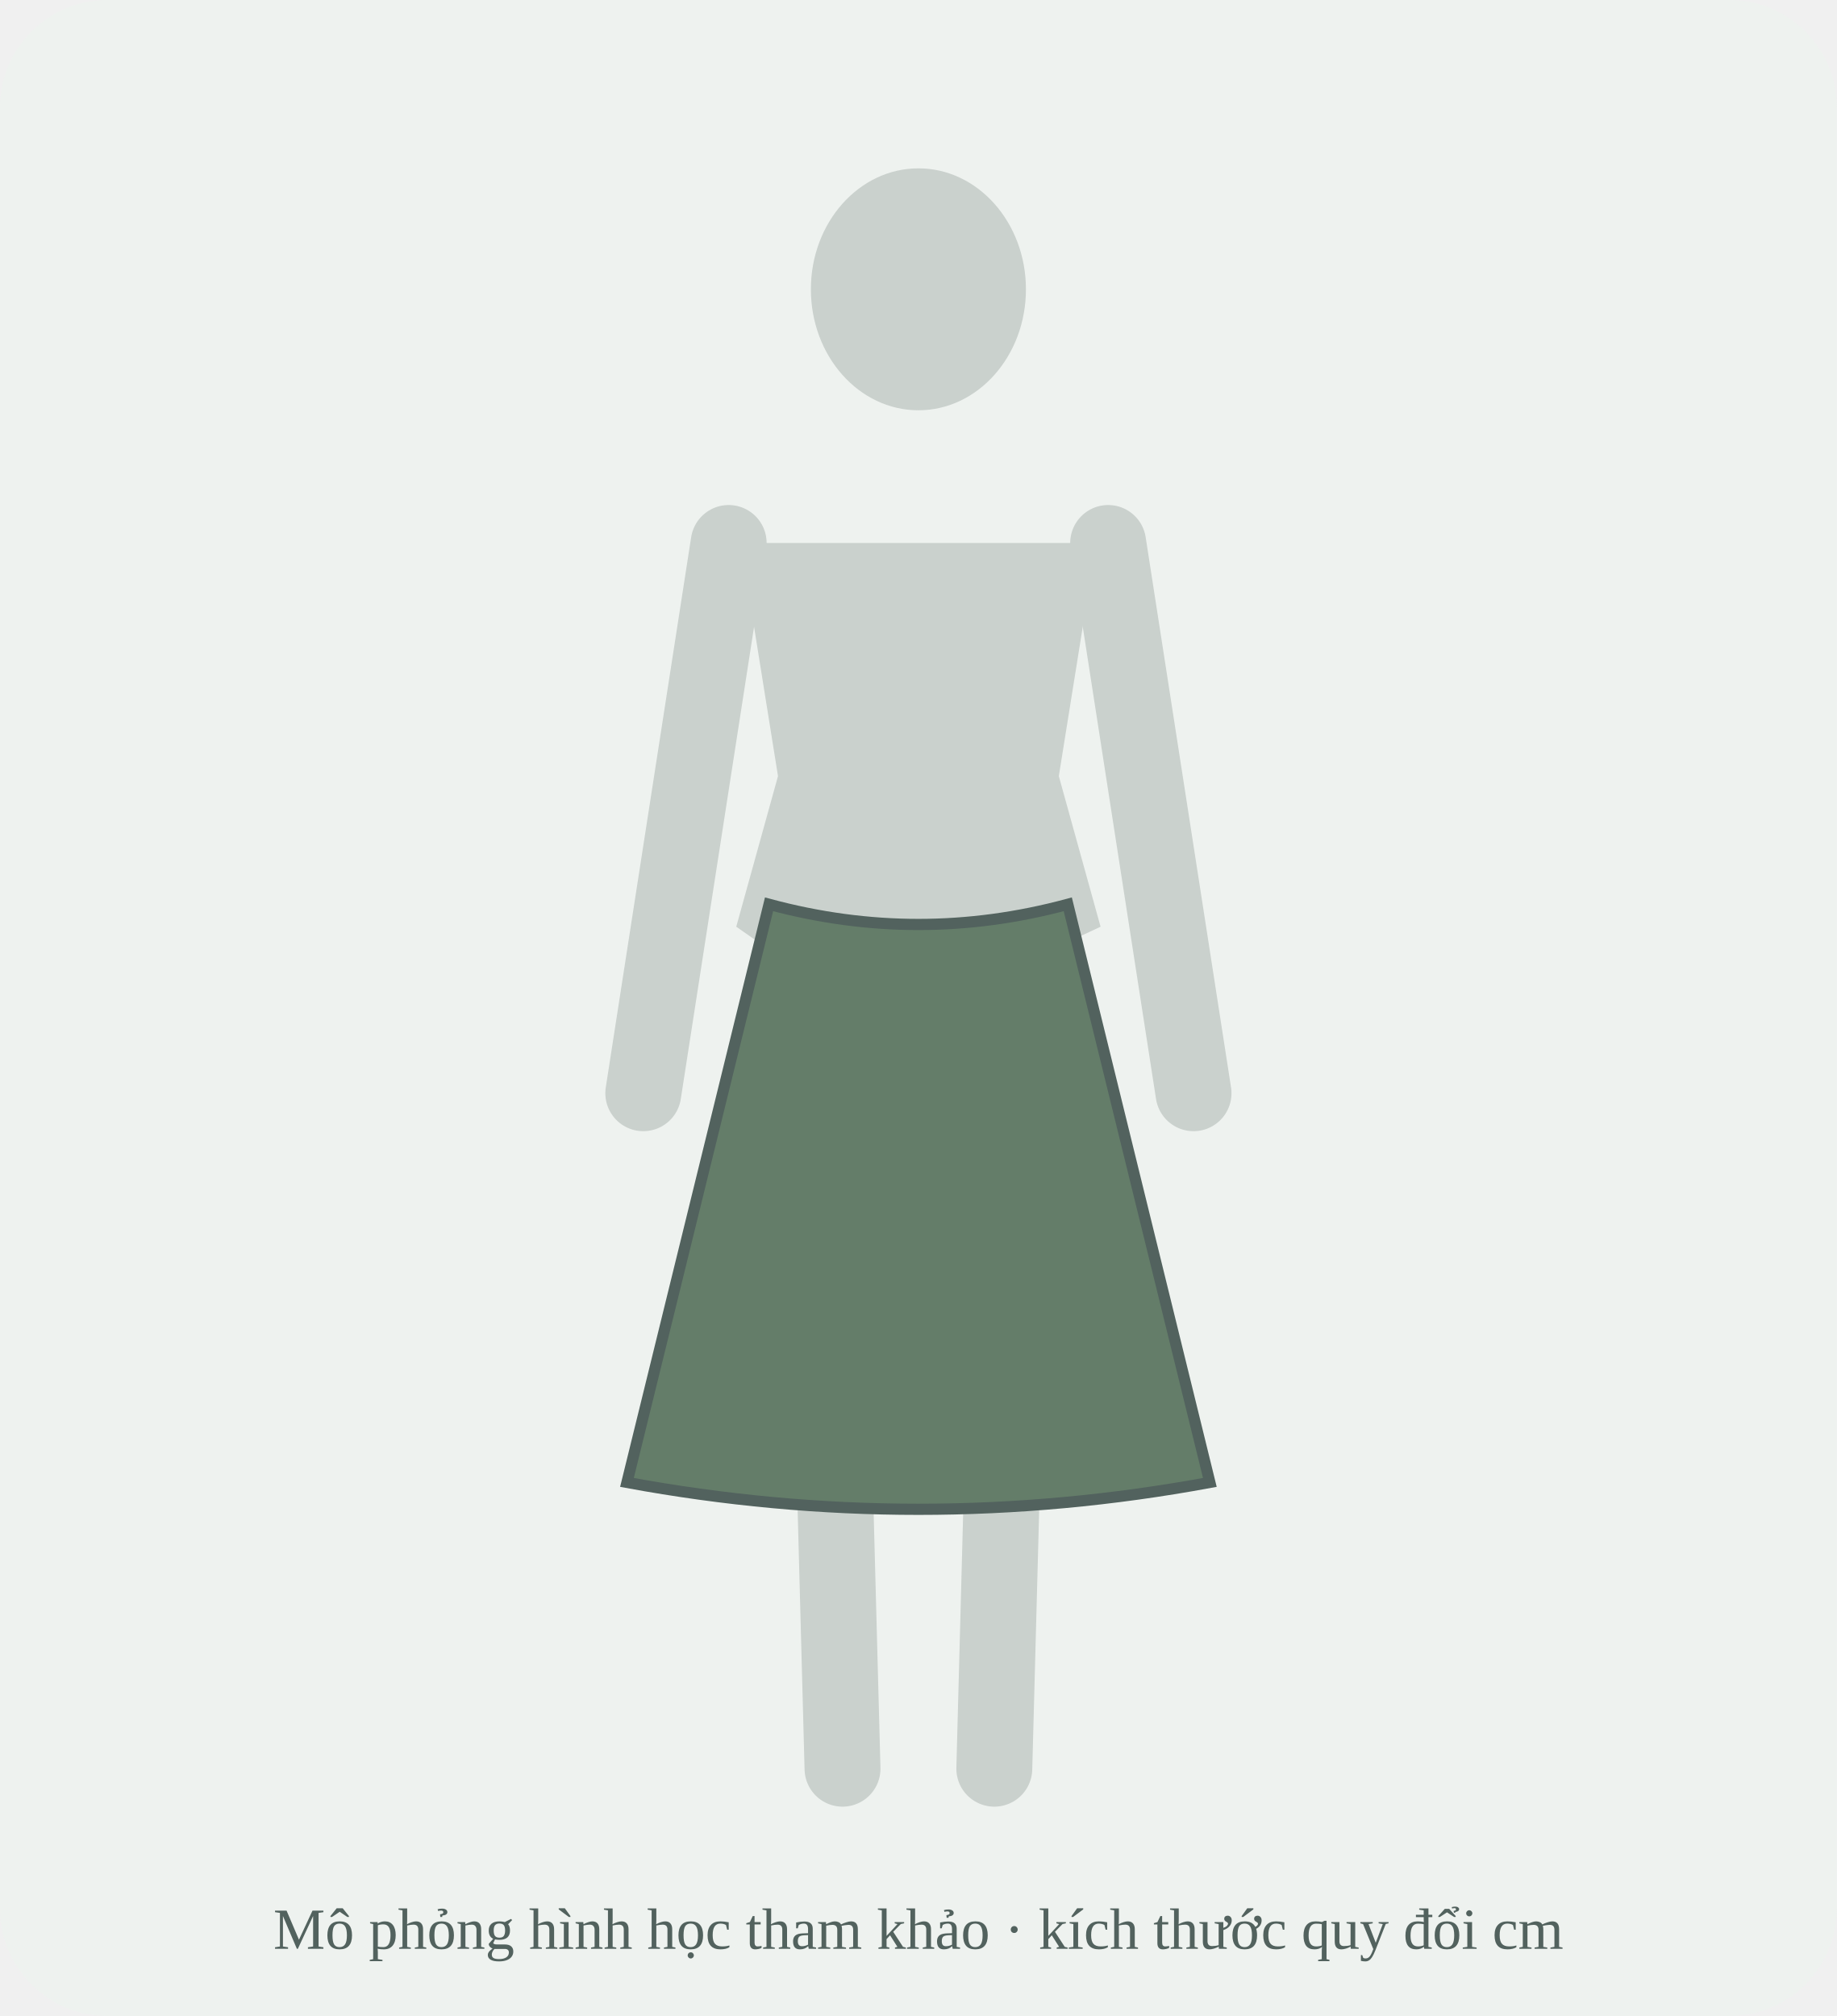
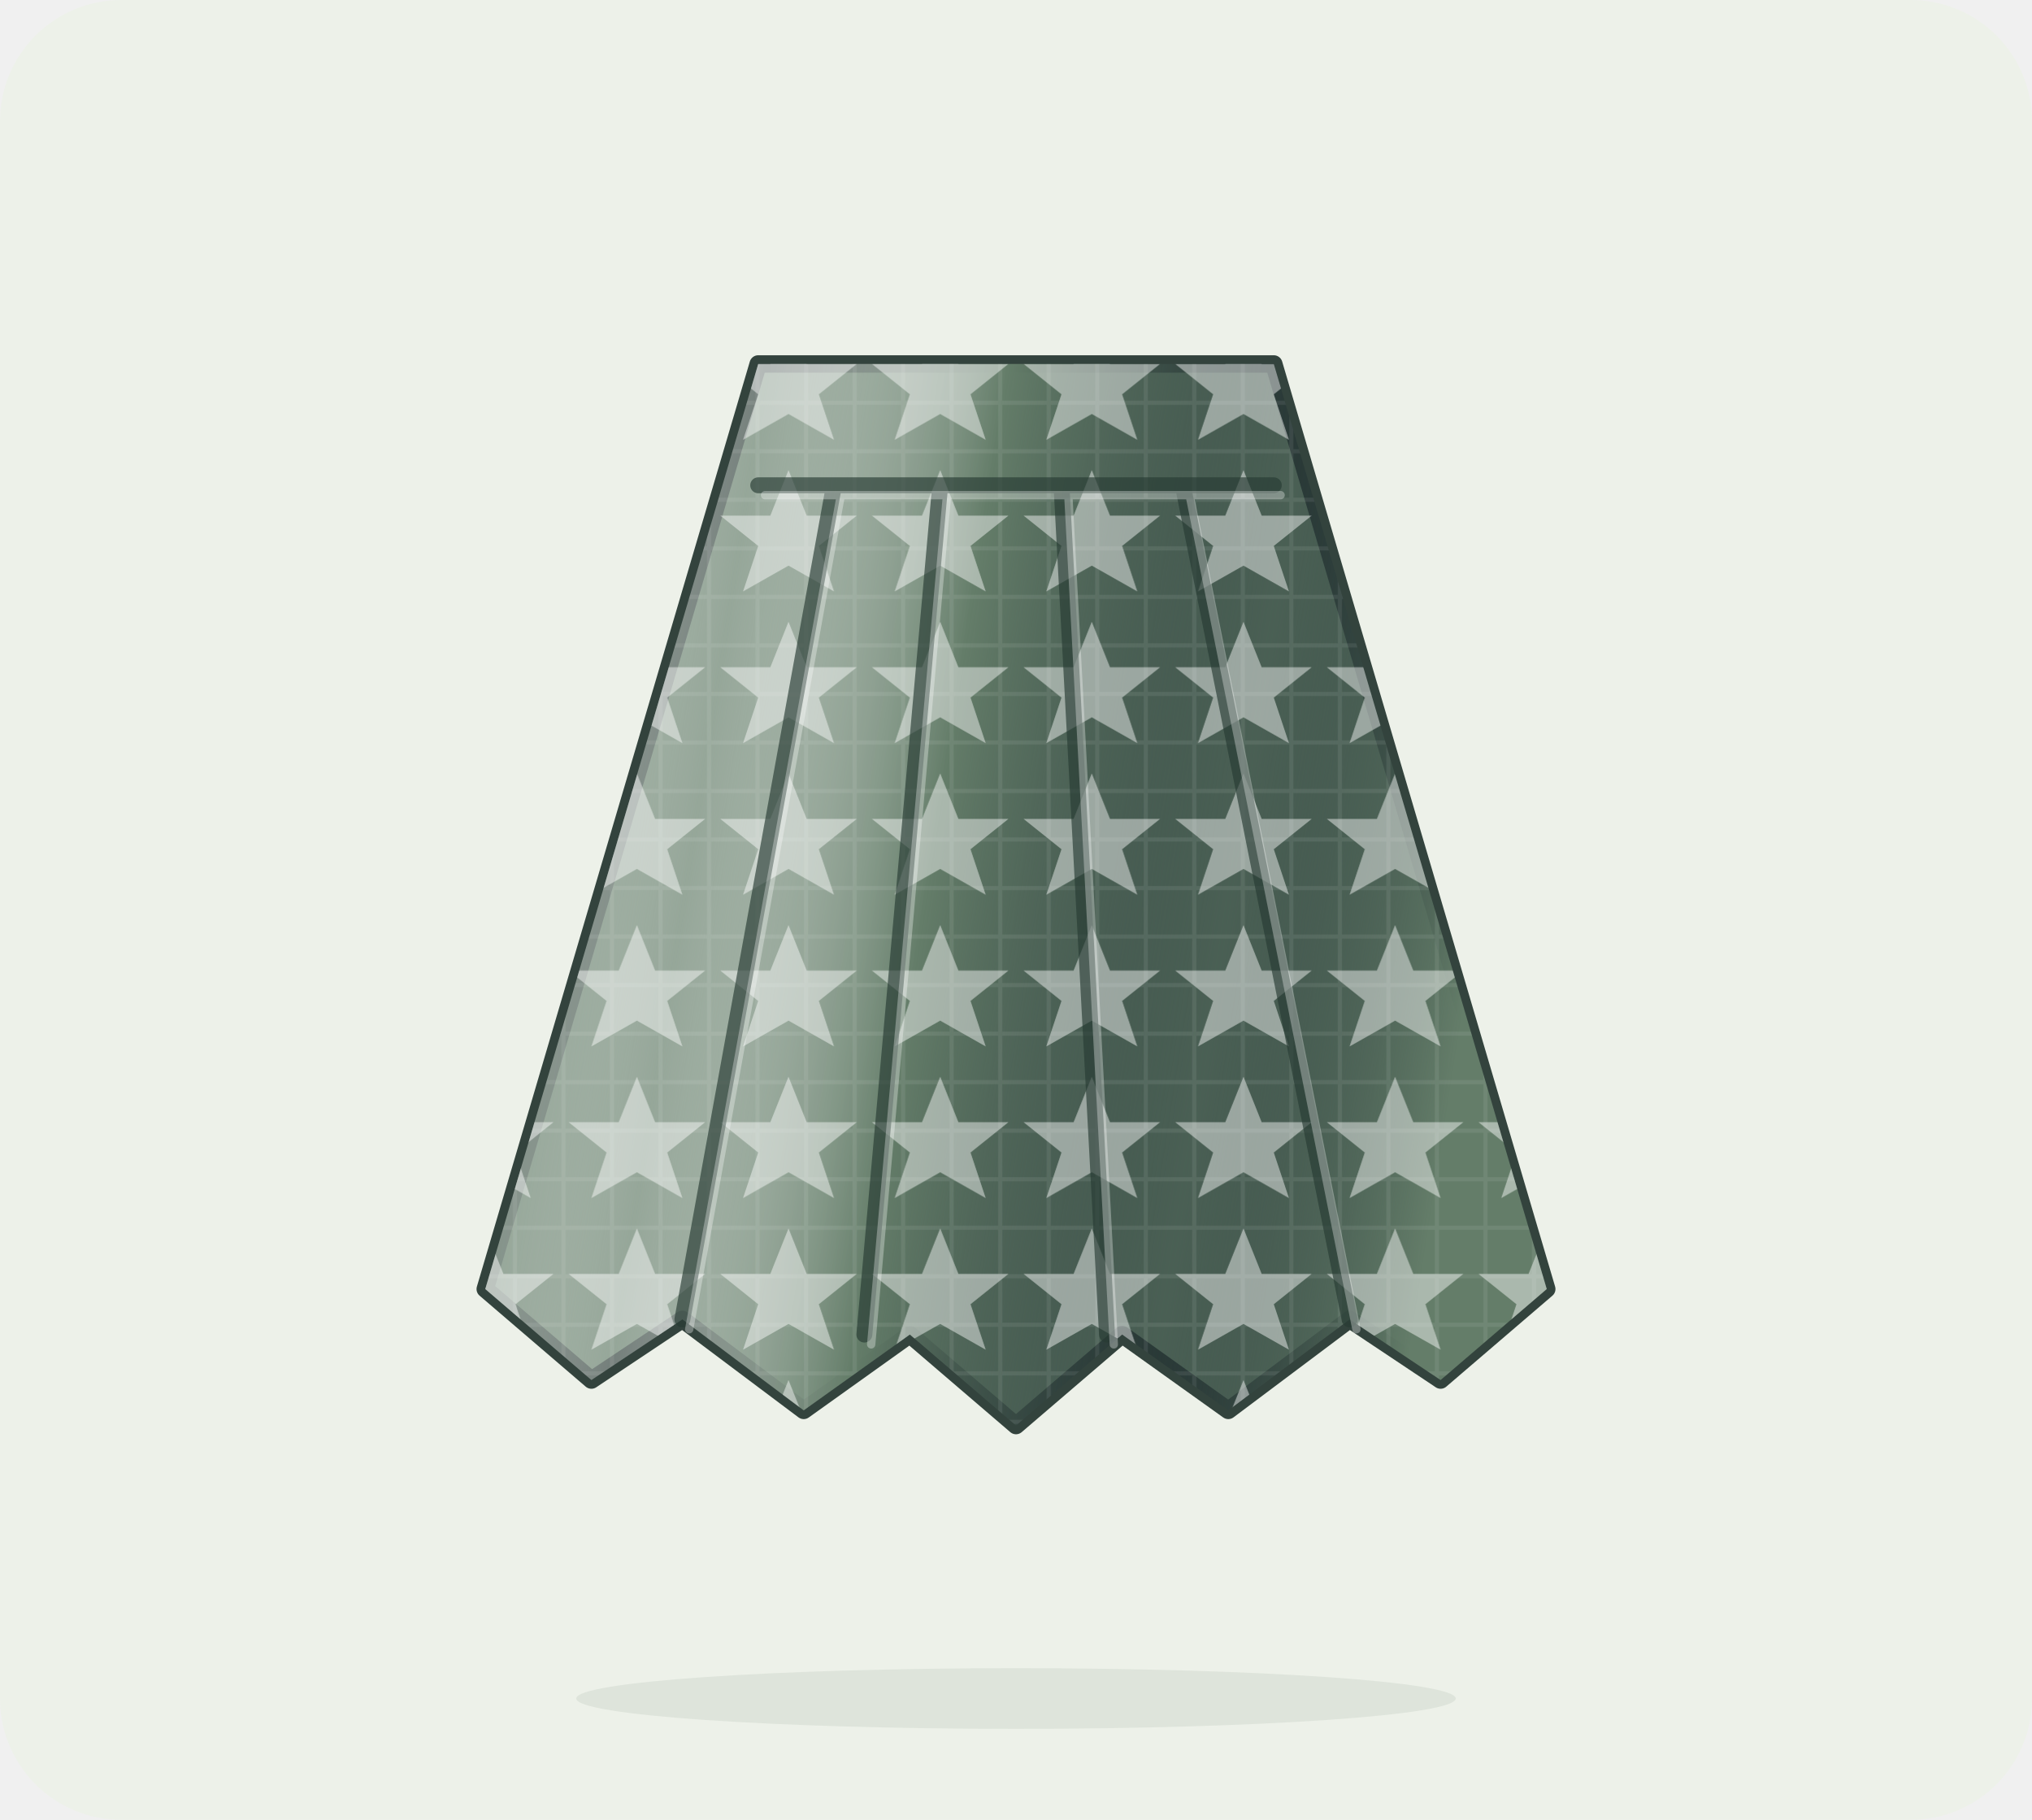
- <svg xmlns="http://www.w3.org/2000/svg" data-garment-id="tpl-skirts-2" data-garment-category="skirts" viewBox="0 0 410 450" role="img" aria-label="Ma-nơ-canh và trang phục minh họa theo số đo cm">
+ <svg xmlns="http://www.w3.org/2000/svg" viewBox="-17 0 134 120" data-garment-id="tpl-skirts-2" data-garment-category="skirts" role="img">
  <defs>
-     <pattern id="ws-stripe" width="12" height="12" patternUnits="userSpaceOnUse">
-       <path d="M0 0V12" stroke="#fff" stroke-opacity=".55" stroke-width="3" />
+     <linearGradient id="fabric-tpl-skirts-2-light" x1="0" y1=".2" x2=".96" y2=".35">
+       <stop stop-color="#647d69" />
+       <stop offset=".24" stop-color="white" stop-opacity="0.32" />
+       <stop offset=".47" stop-color="#647d69" />
+       <stop offset=".76" stop-color="#18272c" stop-opacity=".34" />
+       <stop offset="1" stop-color="#647d69" />
+     </linearGradient>
+     <pattern id="fabric-tpl-skirts-2-print" width="10" height="10" patternUnits="userSpaceOnUse">
+       <path d="M5 1 6.2 4 9.5 4 7 6 8 9 5 7.3 2 9 3 6 .5 4 3.8 4Z" fill="white" />
    </pattern>
-     <pattern id="ws-check" width="18" height="18" patternUnits="userSpaceOnUse">
-       <path d="M0 0H18M0 0V18" stroke="#fff" stroke-opacity=".45" stroke-width="2" />
-     </pattern>
-     <pattern id="ws-dot" width="14" height="14" patternUnits="userSpaceOnUse">
-       <circle cx="4" cy="4" r="2" fill="#fff" fill-opacity=".7" />
-     </pattern>
-     <pattern id="ws-wave" width="24" height="14" patternUnits="userSpaceOnUse">
-       <path d="M0 7Q6 0 12 7T24 7" fill="none" stroke="#fff" stroke-opacity=".6" stroke-width="2" />
+     <pattern id="fabric-tpl-skirts-2-weave" width="3.2" height="3.2" viewBox="0 0 10 10" patternUnits="userSpaceOnUse">
+       <path d="M0 3h10M3 0v10" fill="none" stroke="white" stroke-width="0.85" />
    </pattern>
  </defs>
-   <rect width="410" height="450" rx="24" fill="#eef2ef" />
-   <g transform="">
-     <g fill="#b9c1bd" opacity=".68">
-       <ellipse cx="205" cy="64.579" rx="24" ry="27" />
-       <path d="M 189.16 121.2 L 162.647 121.2 L 166.882 130.958 L 173.659 173.243 L 164.341 206.855 L 197 229.624 L 191 394.8 L 180 394.8 L 197 229.624 L 245.659 206.855 L 236.341 173.243 L 243.118 130.958 L 247.353 121.2 L 220.84 121.2 Z" />
-       <path d="M 162.647 121.2 L 143.588 244.024 M 247.353 121.2 L 266.412 244.024 M 200 229.624 L 185.941 315.515 L 188.059 394.8 M 210 229.624 L 224.059 315.515 L 221.941 394.8" fill="none" stroke="#b9c1bd" stroke-width="16.941" stroke-linecap="round" stroke-linejoin="round" />
-     </g>
+   <rect x="-17" width="134" height="120" rx="8" fill="#edf1e9" />
+   <ellipse cx="50" cy="112" rx="29" ry="2" fill="#abb9ab" opacity=".23" />
+   <g transform="translate(50 60) scale(1 1) translate(-50 -60)" stroke-linejoin="round" stroke-linecap="round">
+     <path data-garment="tpl-skirts-2" data-region="main" d="M33 24H67L85 85 78 91 72 87 64 93 57 88 50 94 43 88 36 93 28 87 22 91 15 85Z" fill-rule="evenodd" fill="#647d69" stroke="#33433d" stroke-width="1.15" />
+     <path d="M33 24H67L85 85 78 91 72 87 64 93 57 88 50 94 43 88 36 93 28 87 22 91 15 85Z" fill-rule="evenodd" fill="url(#fabric-tpl-skirts-2-light)" opacity="1" />
+     <path d="M33 24H67L85 85 78 91 72 87 64 93 57 88 50 94 43 88 36 93 28 87 22 91 15 85Z" fill-rule="evenodd" fill="url(#fabric-tpl-skirts-2-weave)" opacity="0.08" />
+     <path d="M33 24H67L85 85 78 91 72 87 64 93 57 88 50 94 43 88 36 93 28 87 22 91 15 85Z" fill-rule="evenodd" fill="url(#fabric-tpl-skirts-2-print)" opacity="0.45" />
+     <path d="M33 32H67M38 32 28 87M45 32 40 88M53 32 56 88M61 32 72 87" fill="none" stroke="#263b32" opacity=".65" stroke-width="1.05" />
+     <path d="M33 32H67M38 32 28 87M45 32 40 88M53 32 56 88M61 32 72 87" transform="translate(.45 .65)" fill="none" stroke="#fff" opacity=".32" stroke-width=".55" />
  </g>
-   <g transform="">
-     <g>
-       <path data-garment="tpl-skirts-2" data-region="main" d="M 171.66 201.855 Q 205 210.855 238.34 201.855 L 270.054 330.899 Q 205 342.899 139.946 330.899 Z" fill="#647d69" stroke="#52625e" stroke-width="2.5" vector-effect="non-scaling-stroke" />
-     </g>
-   </g>
-   <text x="205" y="435" text-anchor="middle" fill="#52625e" font-size="13">Mô phỏng hình học tham khảo · kích thước quy đổi cm</text>
</svg>
